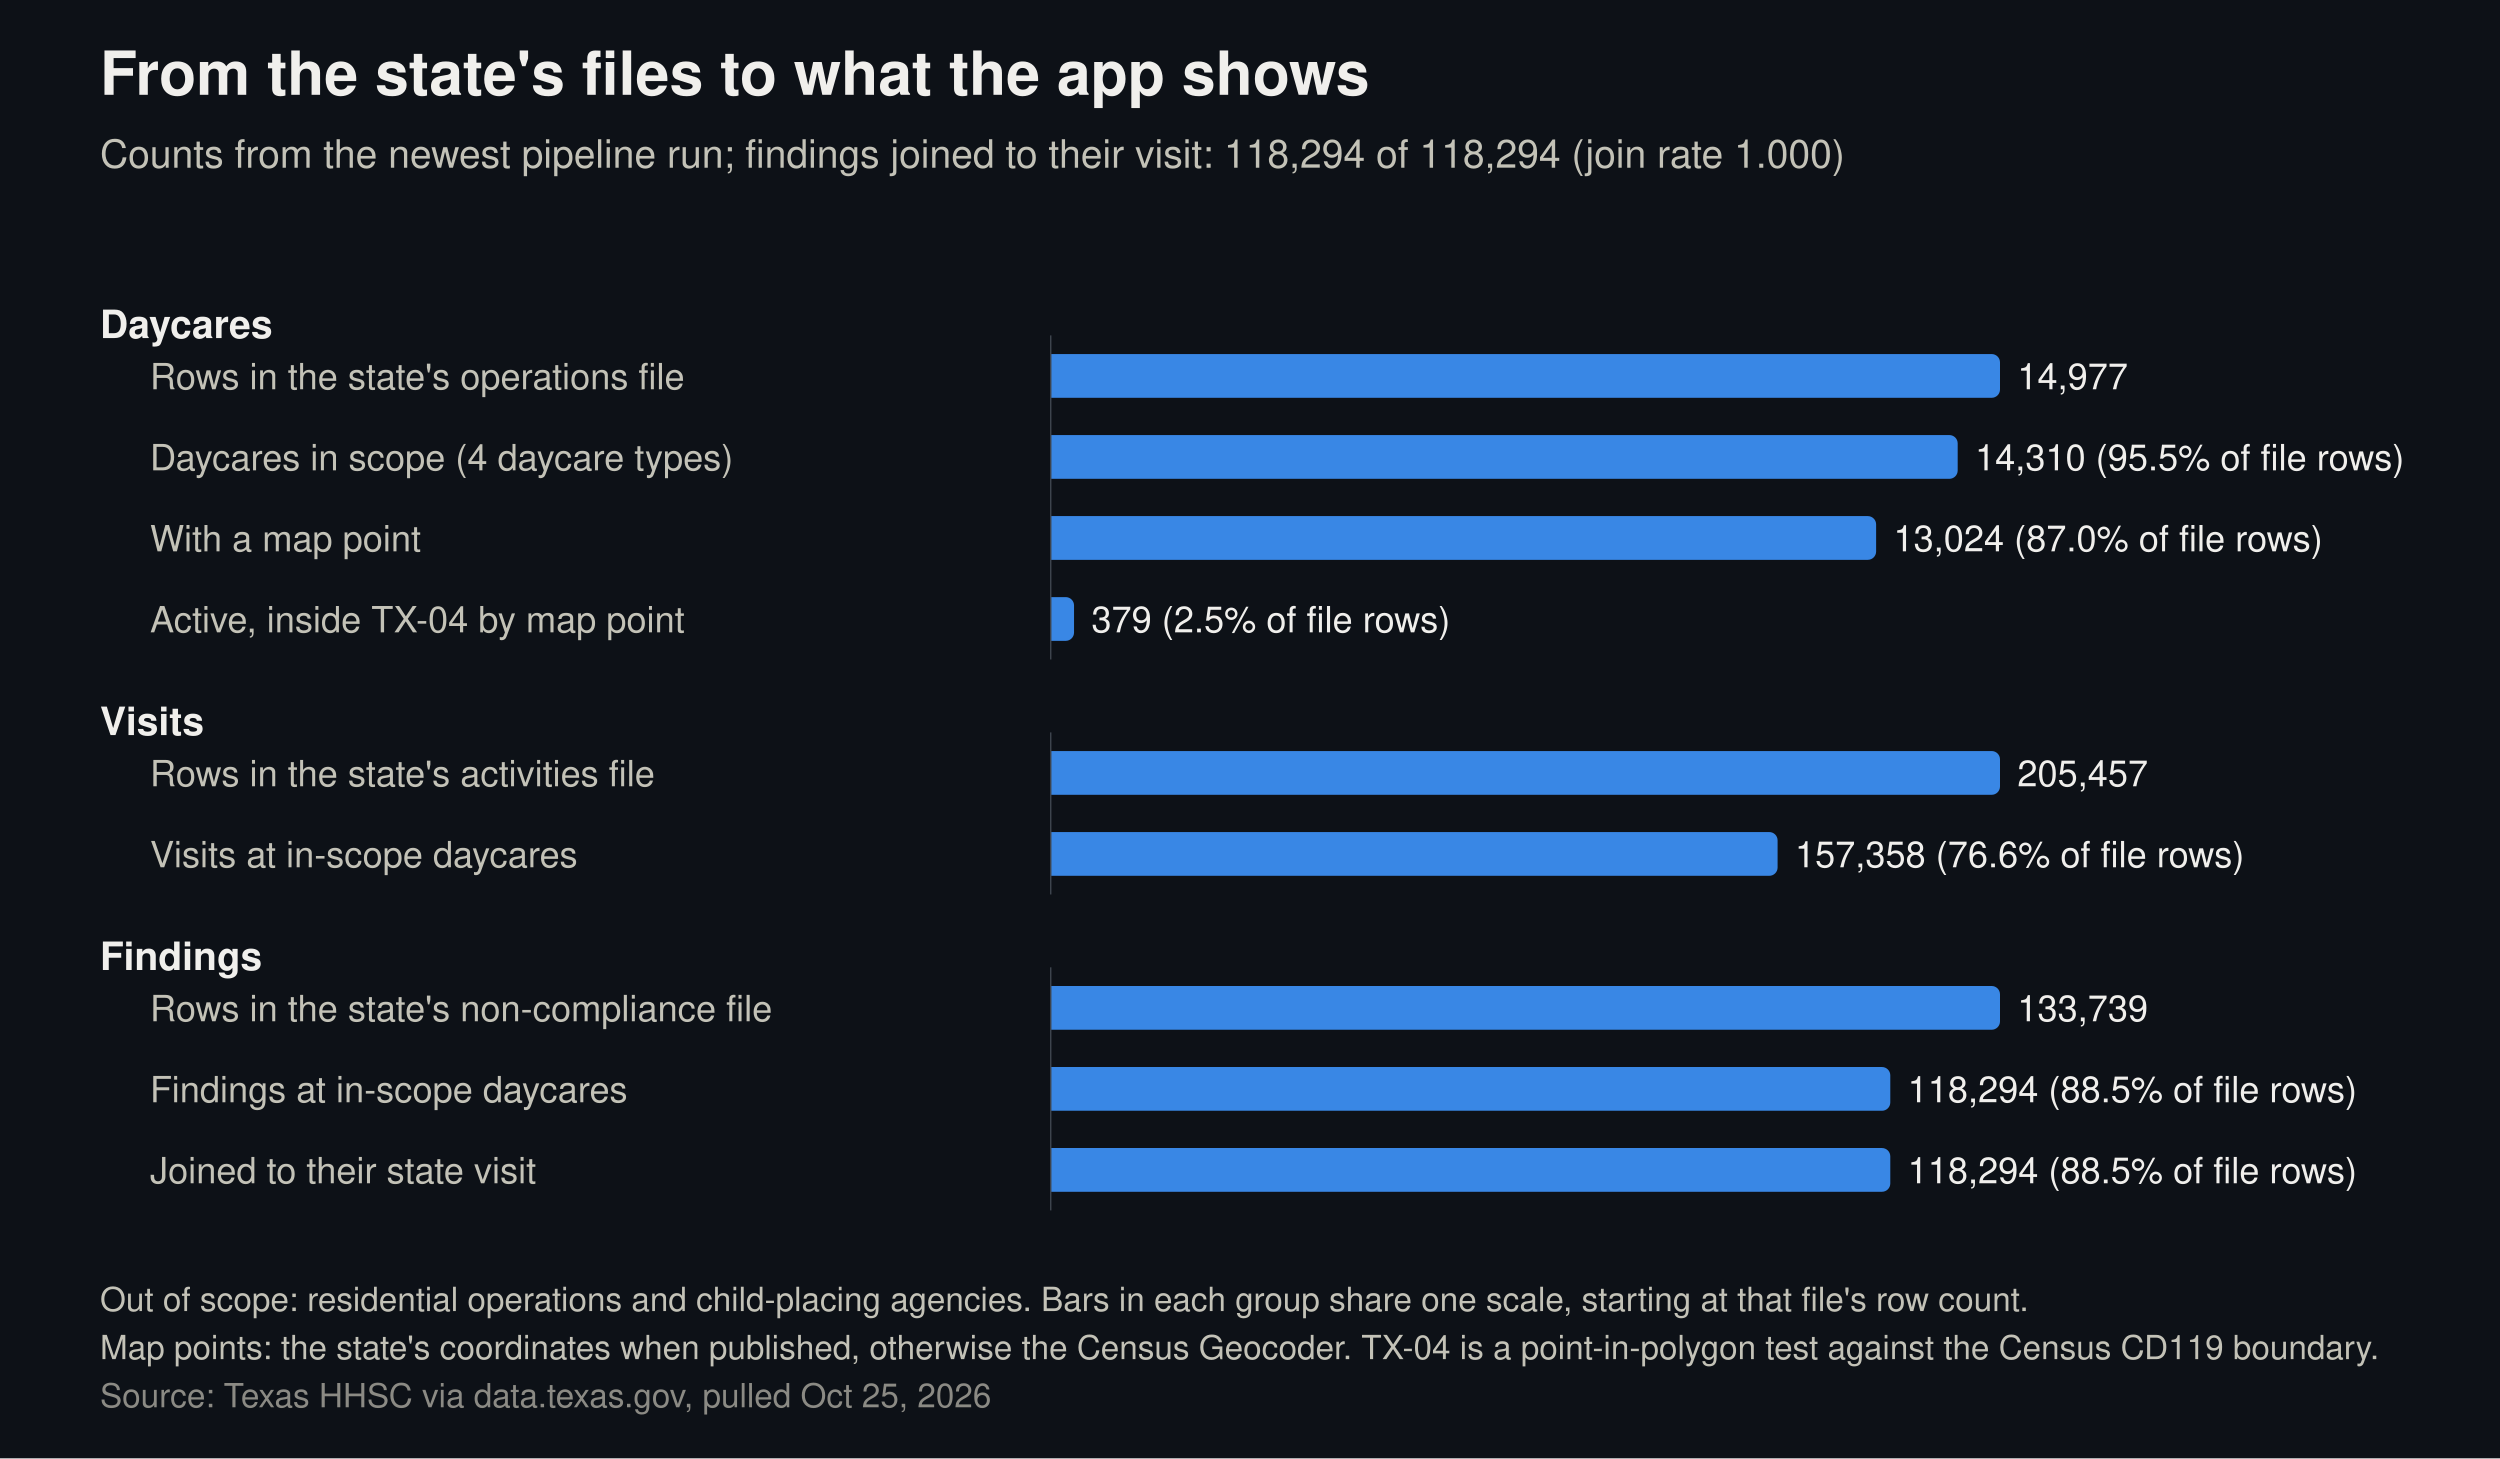
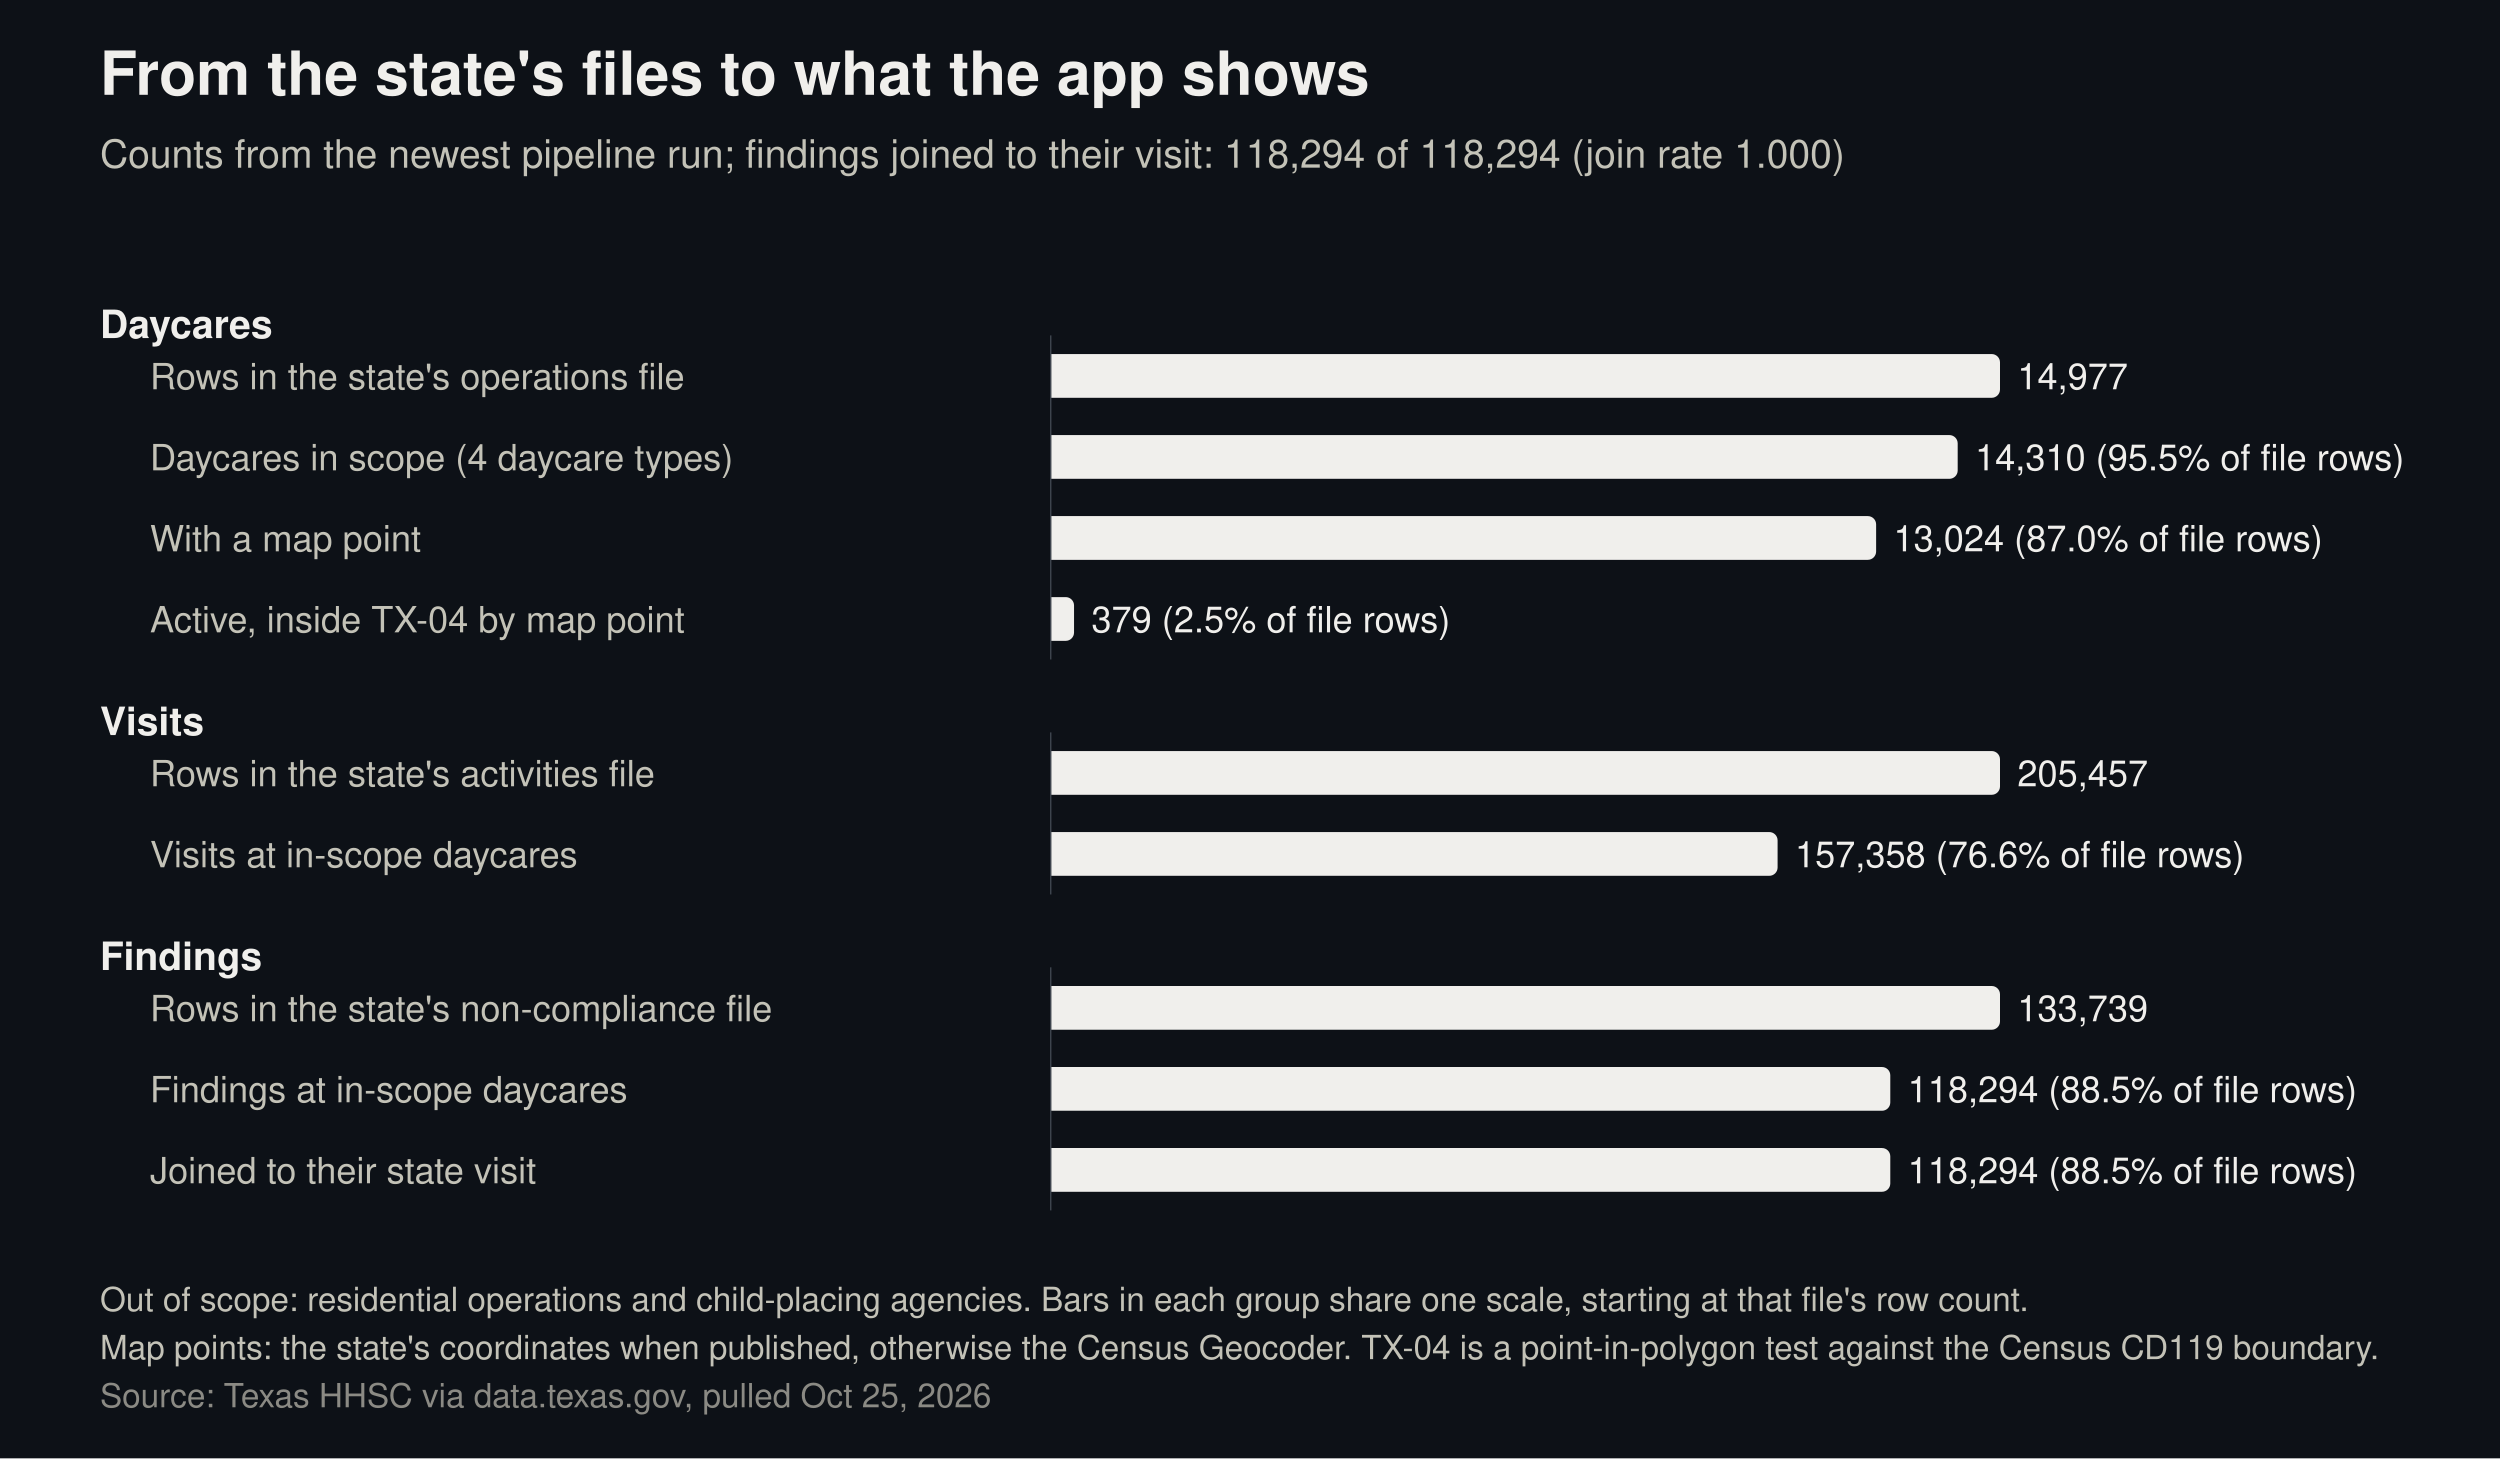
<svg xmlns="http://www.w3.org/2000/svg" width="864pt" height="504pt" viewBox="0 0 864 504" version="1.1">
  <defs>
    <style type="text/css">*{stroke-linejoin: round; stroke-linecap: butt}</style>
  </defs>
  <g id="figure_1">
    <g id="patch_1">
      <path d="M 0 504  L 864 504  L 864 0  L 0 0  z " style="fill: #0d1117" />
    </g>
    <g id="axes_1">
      <g id="patch_2">
        <path d="M 362.88 227.92  L 691.2 227.92  L 691.2 115.92  L 362.88 115.92  z " style="fill: #0d1117" />
      </g>
      <g id="matplotlib.axis_1" />
      <g id="matplotlib.axis_2" />
      <g id="patch_3">
-         <path d="M 362.88 122.36  L 688.32 122.36  C 689.911 122.36 691.2 123.649 691.2 125.24  L 691.2 134.6  C 691.2 136.191 689.911 137.48 688.32 137.48  L 362.88 137.48  z " clip-path="url(#p3a6825be3b)" style="fill: #3987e5" />
+         <path d="M 362.88 122.36  L 688.32 122.36  C 689.911 122.36 691.2 123.649 691.2 125.24  L 691.2 134.6  C 691.2 136.191 689.911 137.48 688.32 137.48  L 362.88 137.48  z " clip-path="url(#p3a6825be3b)" style="fill: #f0efec" />
      </g>
      <g id="patch_4">
-         <path d="M 362.88 150.36  L 673.698 150.36  C 675.289 150.36 676.578 151.649 676.578 153.24  L 676.578 162.6  C 676.578 164.191 675.289 165.48 673.698 165.48  L 362.88 165.48  z " clip-path="url(#p3a6825be3b)" style="fill: #3987e5" />
+         <path d="M 362.88 150.36  L 673.698 150.36  C 675.289 150.36 676.578 151.649 676.578 153.24  L 676.578 162.6  C 676.578 164.191 675.289 165.48 673.698 165.48  L 362.88 165.48  z " clip-path="url(#p3a6825be3b)" style="fill: #f0efec" />
      </g>
      <g id="patch_5">
-         <path d="M 362.88 178.36  L 645.507 178.36  C 647.098 178.36 648.387 179.649 648.387 181.24  L 648.387 190.6  C 648.387 192.191 647.098 193.48 645.507 193.48  L 362.88 193.48  z " clip-path="url(#p3a6825be3b)" style="fill: #3987e5" />
+         <path d="M 362.88 178.36  L 645.507 178.36  C 647.098 178.36 648.387 179.649 648.387 181.24  L 648.387 190.6  C 648.387 192.191 647.098 193.48 645.507 193.48  L 362.88 193.48  z " clip-path="url(#p3a6825be3b)" style="fill: #f0efec" />
      </g>
      <g id="patch_6">
-         <path d="M 362.88 206.36  L 368.308 206.36  C 369.899 206.36 371.188 207.649 371.188 209.24  L 371.188 218.6  C 371.188 220.191 369.899 221.48 368.308 221.48  L 362.88 221.48  z " clip-path="url(#p3a6825be3b)" style="fill: #3987e5" />
+         <path d="M 362.88 206.36  L 368.308 206.36  C 369.899 206.36 371.188 207.649 371.188 209.24  L 371.188 218.6  C 371.188 220.191 369.899 221.48 368.308 221.48  L 362.88 221.48  z " clip-path="url(#p3a6825be3b)" style="fill: #f0efec" />
      </g>
      <g id="text_1">
        <text style="font-size: 12.5px; font-family: 'Helvetica Neue', 'Helvetica', 'Arial', 'DejaVu Sans', sans-serif; text-anchor: start; fill: #f0efec" x="697.2" y="134.539" transform="rotate(-0 697.2 134.5387)">14,977</text>
      </g>
      <g id="text_2">
        <text style="font-size: 12.5px; font-family: 'Helvetica Neue', 'Helvetica', 'Arial', 'DejaVu Sans', sans-serif; text-anchor: start; fill: #f0efec" x="682.578" y="162.539" transform="rotate(-0 682.5783 162.5387)">14,310 (95.5% of file rows)</text>
      </g>
      <g id="text_3">
        <text style="font-size: 12.5px; font-family: 'Helvetica Neue', 'Helvetica', 'Arial', 'DejaVu Sans', sans-serif; text-anchor: start; fill: #f0efec" x="654.387" y="190.539" transform="rotate(-0 654.3871 190.5387)">13,024 (87.0% of file rows)</text>
      </g>
      <g id="text_4">
        <text style="font-size: 12.5px; font-family: 'Helvetica Neue', 'Helvetica', 'Arial', 'DejaVu Sans', sans-serif; text-anchor: start; fill: #f0efec" x="377.188" y="218.539" transform="rotate(-0 377.1883 218.5387)">379 (2.5% of file rows)</text>
      </g>
      <g id="line2d_1">
        <path d="M 362.88 227.92  L 362.88 115.92  " clip-path="url(#p3a6825be3b)" style="fill: none; stroke: #3d444d; stroke-linecap: square" />
      </g>
    </g>
    <g id="axes_2">
      <g id="patch_7">
        <path d="M 362.88 309.12  L 691.2 309.12  L 691.2 253.12  L 362.88 253.12  z " style="fill: #0d1117" />
      </g>
      <g id="matplotlib.axis_3" />
      <g id="matplotlib.axis_4" />
      <g id="patch_8">
-         <path d="M 362.88 259.56  L 688.32 259.56  C 689.911 259.56 691.2 260.849 691.2 262.44  L 691.2 271.8  C 691.2 273.391 689.911 274.68 688.32 274.68  L 362.88 274.68  z " clip-path="url(#p685b1c7596)" style="fill: #3987e5" />
+         <path d="M 362.88 259.56  L 688.32 259.56  C 689.911 259.56 691.2 260.849 691.2 262.44  L 691.2 271.8  C 691.2 273.391 689.911 274.68 688.32 274.68  L 362.88 274.68  z " clip-path="url(#p685b1c7596)" style="fill: #f0efec" />
      </g>
      <g id="patch_9">
-         <path d="M 362.88 287.56  L 611.458 287.56  C 613.048 287.56 614.338 288.849 614.338 290.44  L 614.338 299.8  C 614.338 301.391 613.048 302.68 611.458 302.68  L 362.88 302.68  z " clip-path="url(#p685b1c7596)" style="fill: #3987e5" />
+         <path d="M 362.88 287.56  L 611.458 287.56  C 613.048 287.56 614.338 288.849 614.338 290.44  L 614.338 299.8  C 614.338 301.391 613.048 302.68 611.458 302.68  L 362.88 302.68  z " clip-path="url(#p685b1c7596)" style="fill: #f0efec" />
      </g>
      <g id="text_5">
        <text style="font-size: 12.5px; font-family: 'Helvetica Neue', 'Helvetica', 'Arial', 'DejaVu Sans', sans-serif; text-anchor: start; fill: #f0efec" x="697.2" y="271.739" transform="rotate(-0 697.2 271.7387)">205,457</text>
      </g>
      <g id="text_6">
        <text style="font-size: 12.5px; font-family: 'Helvetica Neue', 'Helvetica', 'Arial', 'DejaVu Sans', sans-serif; text-anchor: start; fill: #f0efec" x="620.338" y="299.739" transform="rotate(-0 620.3379 299.7387)">157,358 (76.6% of file rows)</text>
      </g>
      <g id="line2d_2">
        <path d="M 362.88 309.12  L 362.88 253.12  " clip-path="url(#p685b1c7596)" style="fill: none; stroke: #3d444d; stroke-linecap: square" />
      </g>
    </g>
    <g id="axes_3">
      <g id="patch_10">
        <path d="M 362.88 418.32  L 691.2 418.32  L 691.2 334.32  L 362.88 334.32  z " style="fill: #0d1117" />
      </g>
      <g id="matplotlib.axis_5" />
      <g id="matplotlib.axis_6" />
      <g id="patch_11">
-         <path d="M 362.88 340.76  L 688.32 340.76  C 689.911 340.76 691.2 342.049 691.2 343.64  L 691.2 353  C 691.2 354.591 689.911 355.88 688.32 355.88  L 362.88 355.88  z " clip-path="url(#pb5fa7071b8)" style="fill: #3987e5" />
+         <path d="M 362.88 340.76  L 688.32 340.76  C 689.911 340.76 691.2 342.049 691.2 343.64  L 691.2 353  C 691.2 354.591 689.911 355.88 688.32 355.88  L 362.88 355.88  z " clip-path="url(#pb5fa7071b8)" style="fill: #f0efec" />
      </g>
      <g id="patch_12">
-         <path d="M 362.88 368.76  L 650.404 368.76  C 651.994 368.76 653.284 370.049 653.284 371.64  L 653.284 381  C 653.284 382.591 651.994 383.88 650.404 383.88  L 362.88 383.88  z " clip-path="url(#pb5fa7071b8)" style="fill: #3987e5" />
+         <path d="M 362.88 368.76  L 650.404 368.76  C 651.994 368.76 653.284 370.049 653.284 371.64  L 653.284 381  C 653.284 382.591 651.994 383.88 650.404 383.88  L 362.88 383.88  z " clip-path="url(#pb5fa7071b8)" style="fill: #f0efec" />
      </g>
      <g id="patch_13">
-         <path d="M 362.88 396.76  L 650.404 396.76  C 651.994 396.76 653.284 398.049 653.284 399.64  L 653.284 409  C 653.284 410.591 651.994 411.88 650.404 411.88  L 362.88 411.88  z " clip-path="url(#pb5fa7071b8)" style="fill: #3987e5" />
+         <path d="M 362.88 396.76  L 650.404 396.76  C 651.994 396.76 653.284 398.049 653.284 399.64  L 653.284 409  C 653.284 410.591 651.994 411.88 650.404 411.88  L 362.88 411.88  z " clip-path="url(#pb5fa7071b8)" style="fill: #f0efec" />
      </g>
      <g id="text_7">
        <text style="font-size: 12.5px; font-family: 'Helvetica Neue', 'Helvetica', 'Arial', 'DejaVu Sans', sans-serif; text-anchor: start; fill: #f0efec" x="697.2" y="352.939" transform="rotate(-0 697.2 352.9388)">133,739</text>
      </g>
      <g id="text_8">
        <text style="font-size: 12.5px; font-family: 'Helvetica Neue', 'Helvetica', 'Arial', 'DejaVu Sans', sans-serif; text-anchor: start; fill: #f0efec" x="659.284" y="380.939" transform="rotate(-0 659.2836 380.9388)">118,294 (88.5% of file rows)</text>
      </g>
      <g id="text_9">
        <text style="font-size: 12.5px; font-family: 'Helvetica Neue', 'Helvetica', 'Arial', 'DejaVu Sans', sans-serif; text-anchor: start; fill: #f0efec" x="659.284" y="408.939" transform="rotate(-0 659.2836 408.9388)">118,294 (88.5% of file rows)</text>
      </g>
      <g id="line2d_3">
        <path d="M 362.88 418.32  L 362.88 334.32  " clip-path="url(#pb5fa7071b8)" style="fill: none; stroke: #3d444d; stroke-linecap: square" />
      </g>
    </g>
    <g id="text_10">
      <text style="font-weight: 700; font-size: 21px; font-family: 'Helvetica Neue', 'Helvetica', 'Arial', 'DejaVu Sans', sans-serif; text-anchor: start; fill: #f0efec" x="34.56" y="32.76" transform="rotate(-0 34.56 32.76)">From the state's files to what the app shows</text>
    </g>
    <g id="text_11">
      <text style="font-size: 13.5px; font-family: 'Helvetica Neue', 'Helvetica', 'Arial', 'DejaVu Sans', sans-serif; text-anchor: start; fill: #c3c2b7" x="34.56" y="57.96" transform="rotate(-0 34.56 57.96)">Counts from the newest pipeline run; findings joined to their visit: 118,294 of 118,294 (join rate 1.000)</text>
    </g>
    <g id="text_12">
      <text style="font-weight: 700; font-size: 13.5px; font-family: 'Helvetica Neue', 'Helvetica', 'Arial', 'DejaVu Sans', sans-serif; text-anchor: start; fill: #f0efec" x="34.56" y="116.837" transform="rotate(-0 34.56 116.8365)">Daycares</text>
    </g>
    <g id="text_13">
      <text style="font-size: 12.5px; font-family: 'Helvetica Neue', 'Helvetica', 'Arial', 'DejaVu Sans', sans-serif; text-anchor: start; fill: #c3c2b7" x="51.84" y="134.539" transform="rotate(-0 51.84 134.5387)">Rows in the state's operations file</text>
    </g>
    <g id="text_14">
      <text style="font-size: 12.5px; font-family: 'Helvetica Neue', 'Helvetica', 'Arial', 'DejaVu Sans', sans-serif; text-anchor: start; fill: #c3c2b7" x="51.84" y="162.539" transform="rotate(-0 51.84 162.5387)">Daycares in scope (4 daycare types)</text>
    </g>
    <g id="text_15">
      <text style="font-size: 12.5px; font-family: 'Helvetica Neue', 'Helvetica', 'Arial', 'DejaVu Sans', sans-serif; text-anchor: start; fill: #c3c2b7" x="51.84" y="190.539" transform="rotate(-0 51.84 190.5387)">With a map point</text>
    </g>
    <g id="text_16">
      <text style="font-size: 12.5px; font-family: 'Helvetica Neue', 'Helvetica', 'Arial', 'DejaVu Sans', sans-serif; text-anchor: start; fill: #c3c2b7" x="51.84" y="218.539" transform="rotate(-0 51.84 218.5387)">Active, inside TX-04 by map point</text>
    </g>
    <g id="text_17">
      <text style="font-weight: 700; font-size: 13.5px; font-family: 'Helvetica Neue', 'Helvetica', 'Arial', 'DejaVu Sans', sans-serif; text-anchor: start; fill: #f0efec" x="34.56" y="254.036" transform="rotate(-0 34.56 254.0365)">Visits</text>
    </g>
    <g id="text_18">
      <text style="font-size: 12.5px; font-family: 'Helvetica Neue', 'Helvetica', 'Arial', 'DejaVu Sans', sans-serif; text-anchor: start; fill: #c3c2b7" x="51.84" y="271.739" transform="rotate(-0 51.84 271.7387)">Rows in the state's activities file</text>
    </g>
    <g id="text_19">
      <text style="font-size: 12.5px; font-family: 'Helvetica Neue', 'Helvetica', 'Arial', 'DejaVu Sans', sans-serif; text-anchor: start; fill: #c3c2b7" x="51.84" y="299.739" transform="rotate(-0 51.84 299.7387)">Visits at in-scope daycares</text>
    </g>
    <g id="text_20">
      <text style="font-weight: 700; font-size: 13.5px; font-family: 'Helvetica Neue', 'Helvetica', 'Arial', 'DejaVu Sans', sans-serif; text-anchor: start; fill: #f0efec" x="34.56" y="335.236" transform="rotate(-0 34.56 335.2365)">Findings</text>
    </g>
    <g id="text_21">
      <text style="font-size: 12.5px; font-family: 'Helvetica Neue', 'Helvetica', 'Arial', 'DejaVu Sans', sans-serif; text-anchor: start; fill: #c3c2b7" x="51.84" y="352.939" transform="rotate(-0 51.84 352.9388)">Rows in the state's non-compliance file</text>
    </g>
    <g id="text_22">
      <text style="font-size: 12.5px; font-family: 'Helvetica Neue', 'Helvetica', 'Arial', 'DejaVu Sans', sans-serif; text-anchor: start; fill: #c3c2b7" x="51.84" y="380.939" transform="rotate(-0 51.84 380.9388)">Findings at in-scope daycares</text>
    </g>
    <g id="text_23">
      <text style="font-size: 12.5px; font-family: 'Helvetica Neue', 'Helvetica', 'Arial', 'DejaVu Sans', sans-serif; text-anchor: start; fill: #c3c2b7" x="51.84" y="408.939" transform="rotate(-0 51.84 408.9388)">Joined to their state visit</text>
    </g>
    <g id="text_24">
      <text style="font-size: 11.5px; font-family: 'Helvetica Neue', 'Helvetica', 'Arial', 'DejaVu Sans', sans-serif; text-anchor: start; fill: #8b8a84" x="34.56" y="486.36" transform="rotate(-0 34.56 486.36)">Source: Texas HHSC via data.texas.gov, pulled Oct 25, 2026</text>
    </g>
    <g id="text_25">
      <text style="font-size: 11.5px; font-family: 'Helvetica Neue', 'Helvetica', 'Arial', 'DejaVu Sans', sans-serif; text-anchor: start; fill: #c3c2b7" x="34.56" y="469.728" transform="rotate(-0 34.56 469.728)">Map points: the state's coordinates when published, otherwise the Census Geocoder. TX-04 is a point-in-polygon test against the Census CD119 boundary.</text>
    </g>
    <g id="text_26">
      <text style="font-size: 11.5px; font-family: 'Helvetica Neue', 'Helvetica', 'Arial', 'DejaVu Sans', sans-serif; text-anchor: start; fill: #c3c2b7" x="34.56" y="453.096" transform="rotate(-0 34.56 453.096)">Out of scope: residential operations and child-placing agencies. Bars in each group share one scale, starting at that file's row count.</text>
    </g>
  </g>
  <defs>
    <clipPath id="p3a6825be3b">
      <rect x="362.88" y="115.92" width="328.32" height="112" />
    </clipPath>
    <clipPath id="p685b1c7596">
      <rect x="362.88" y="253.12" width="328.32" height="56" />
    </clipPath>
    <clipPath id="pb5fa7071b8">
      <rect x="362.88" y="334.32" width="328.32" height="84" />
    </clipPath>
  </defs>
</svg>
